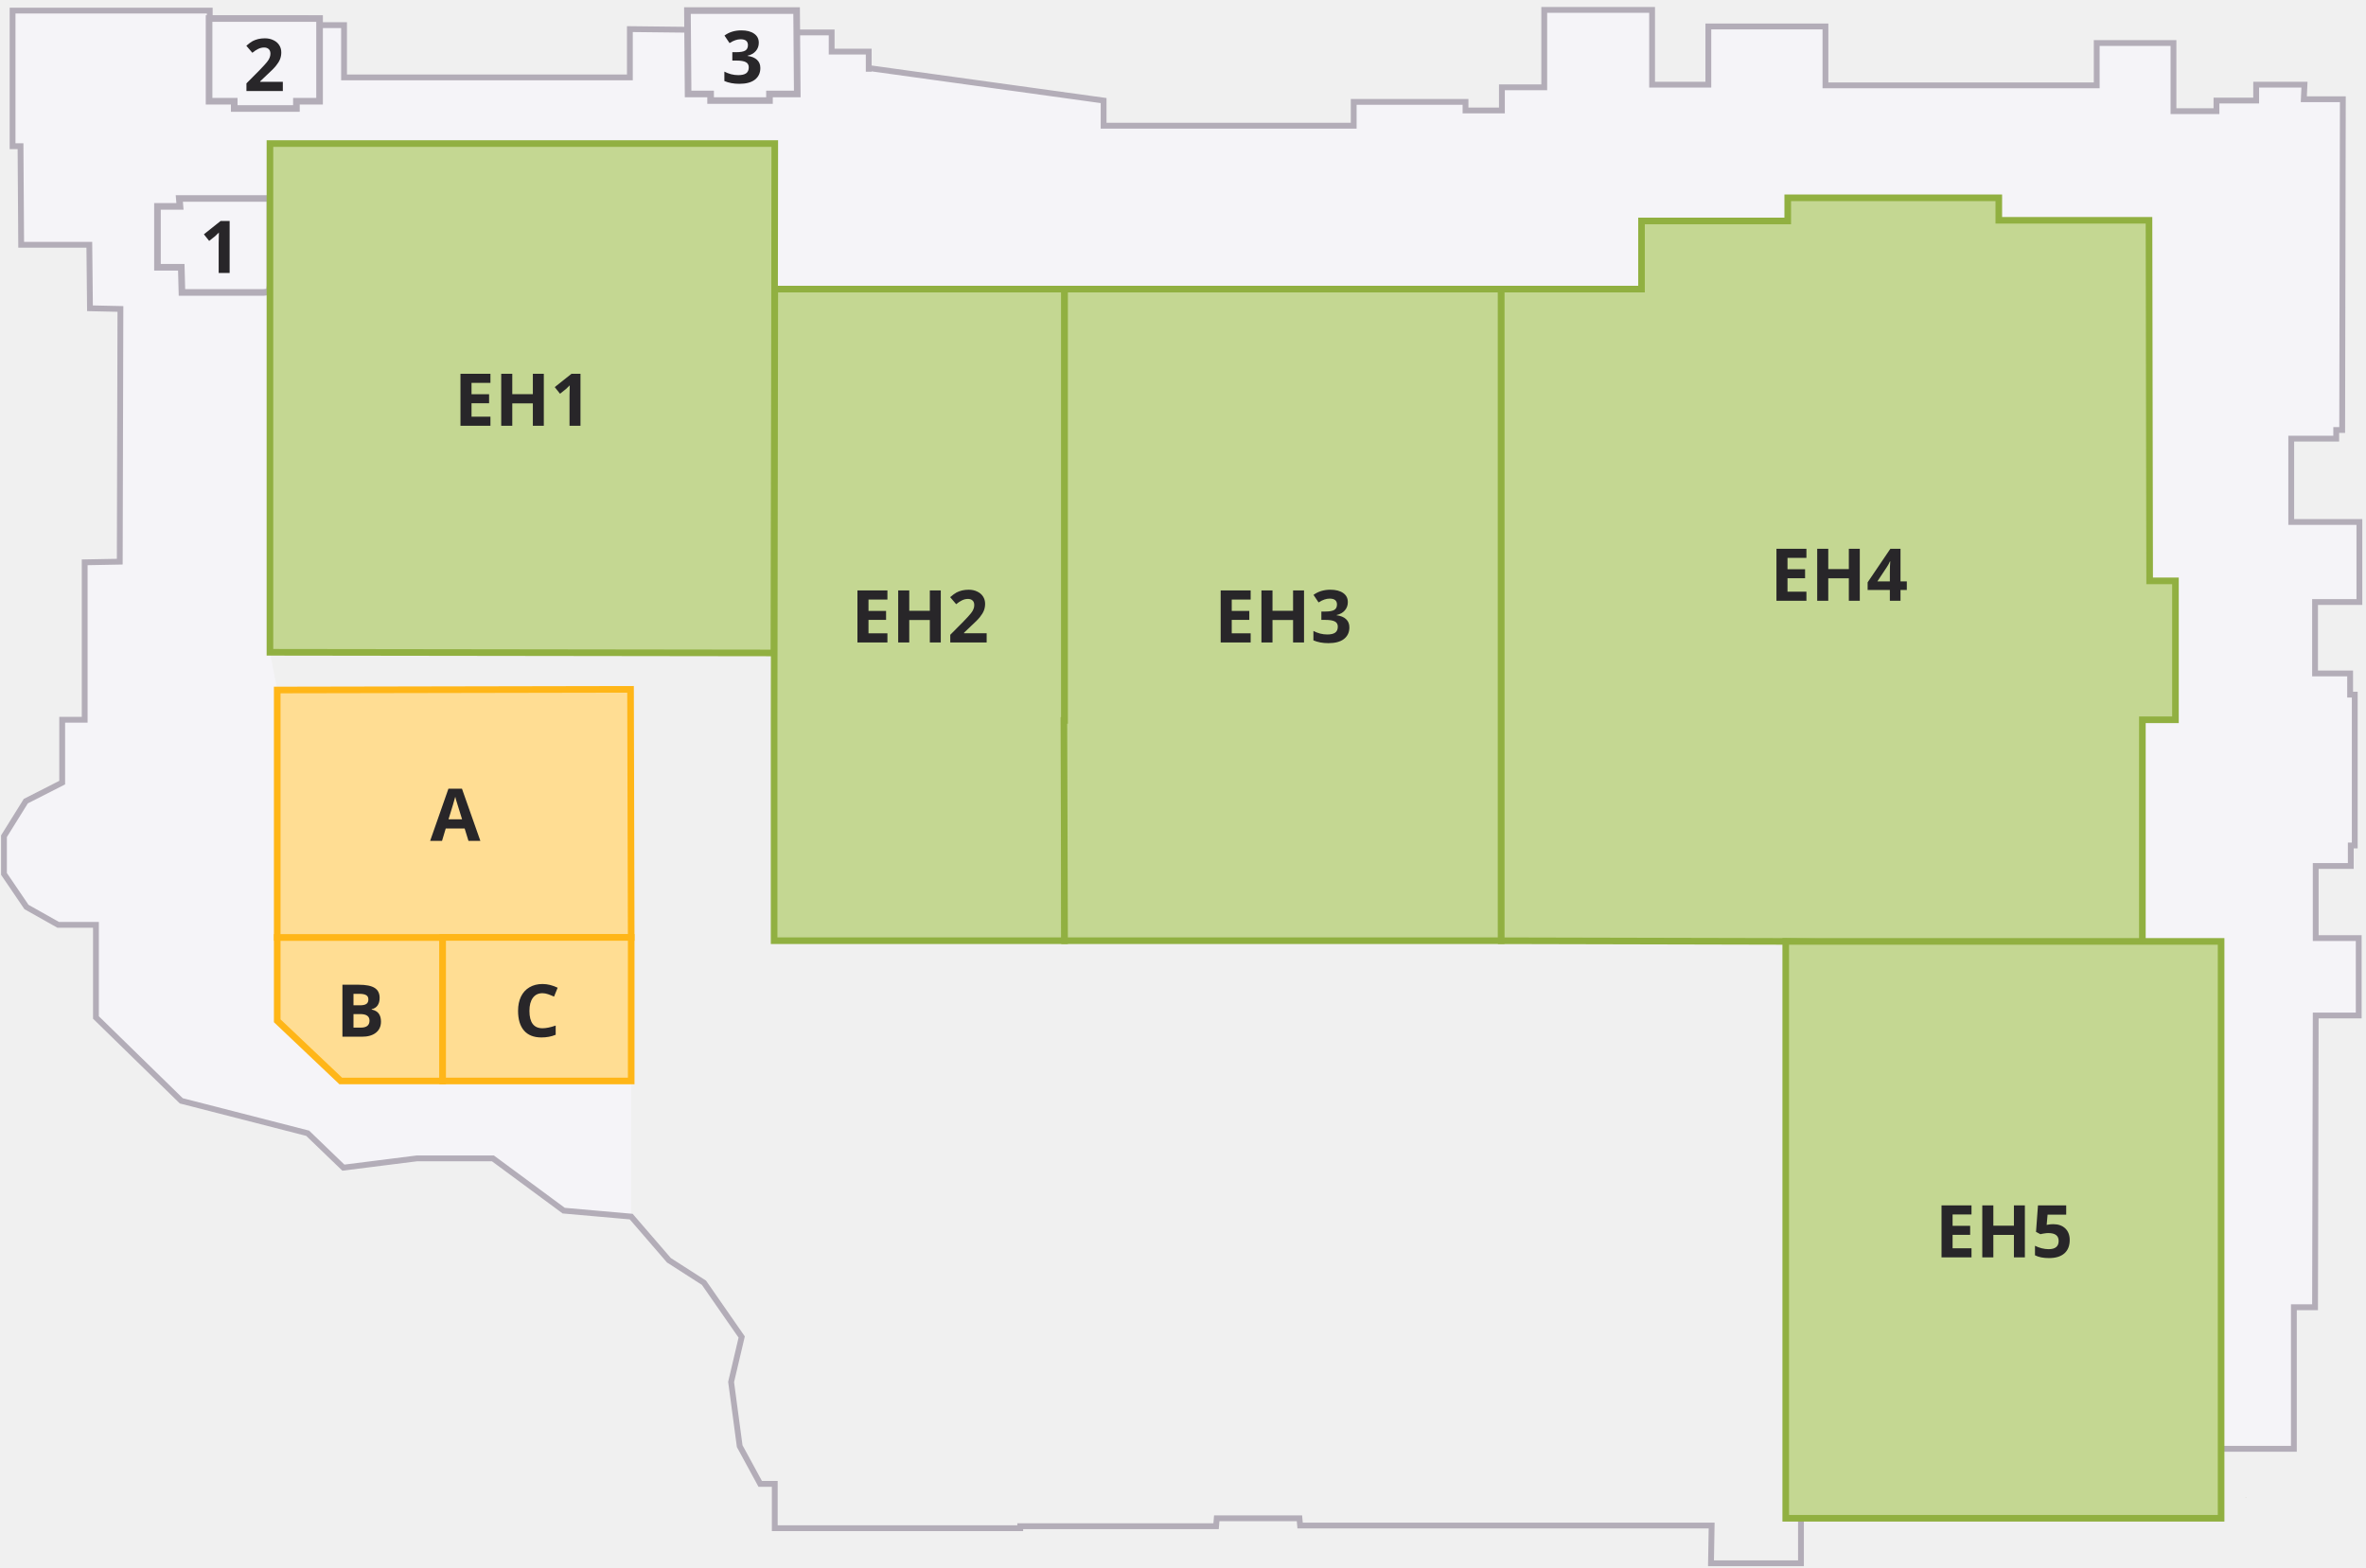
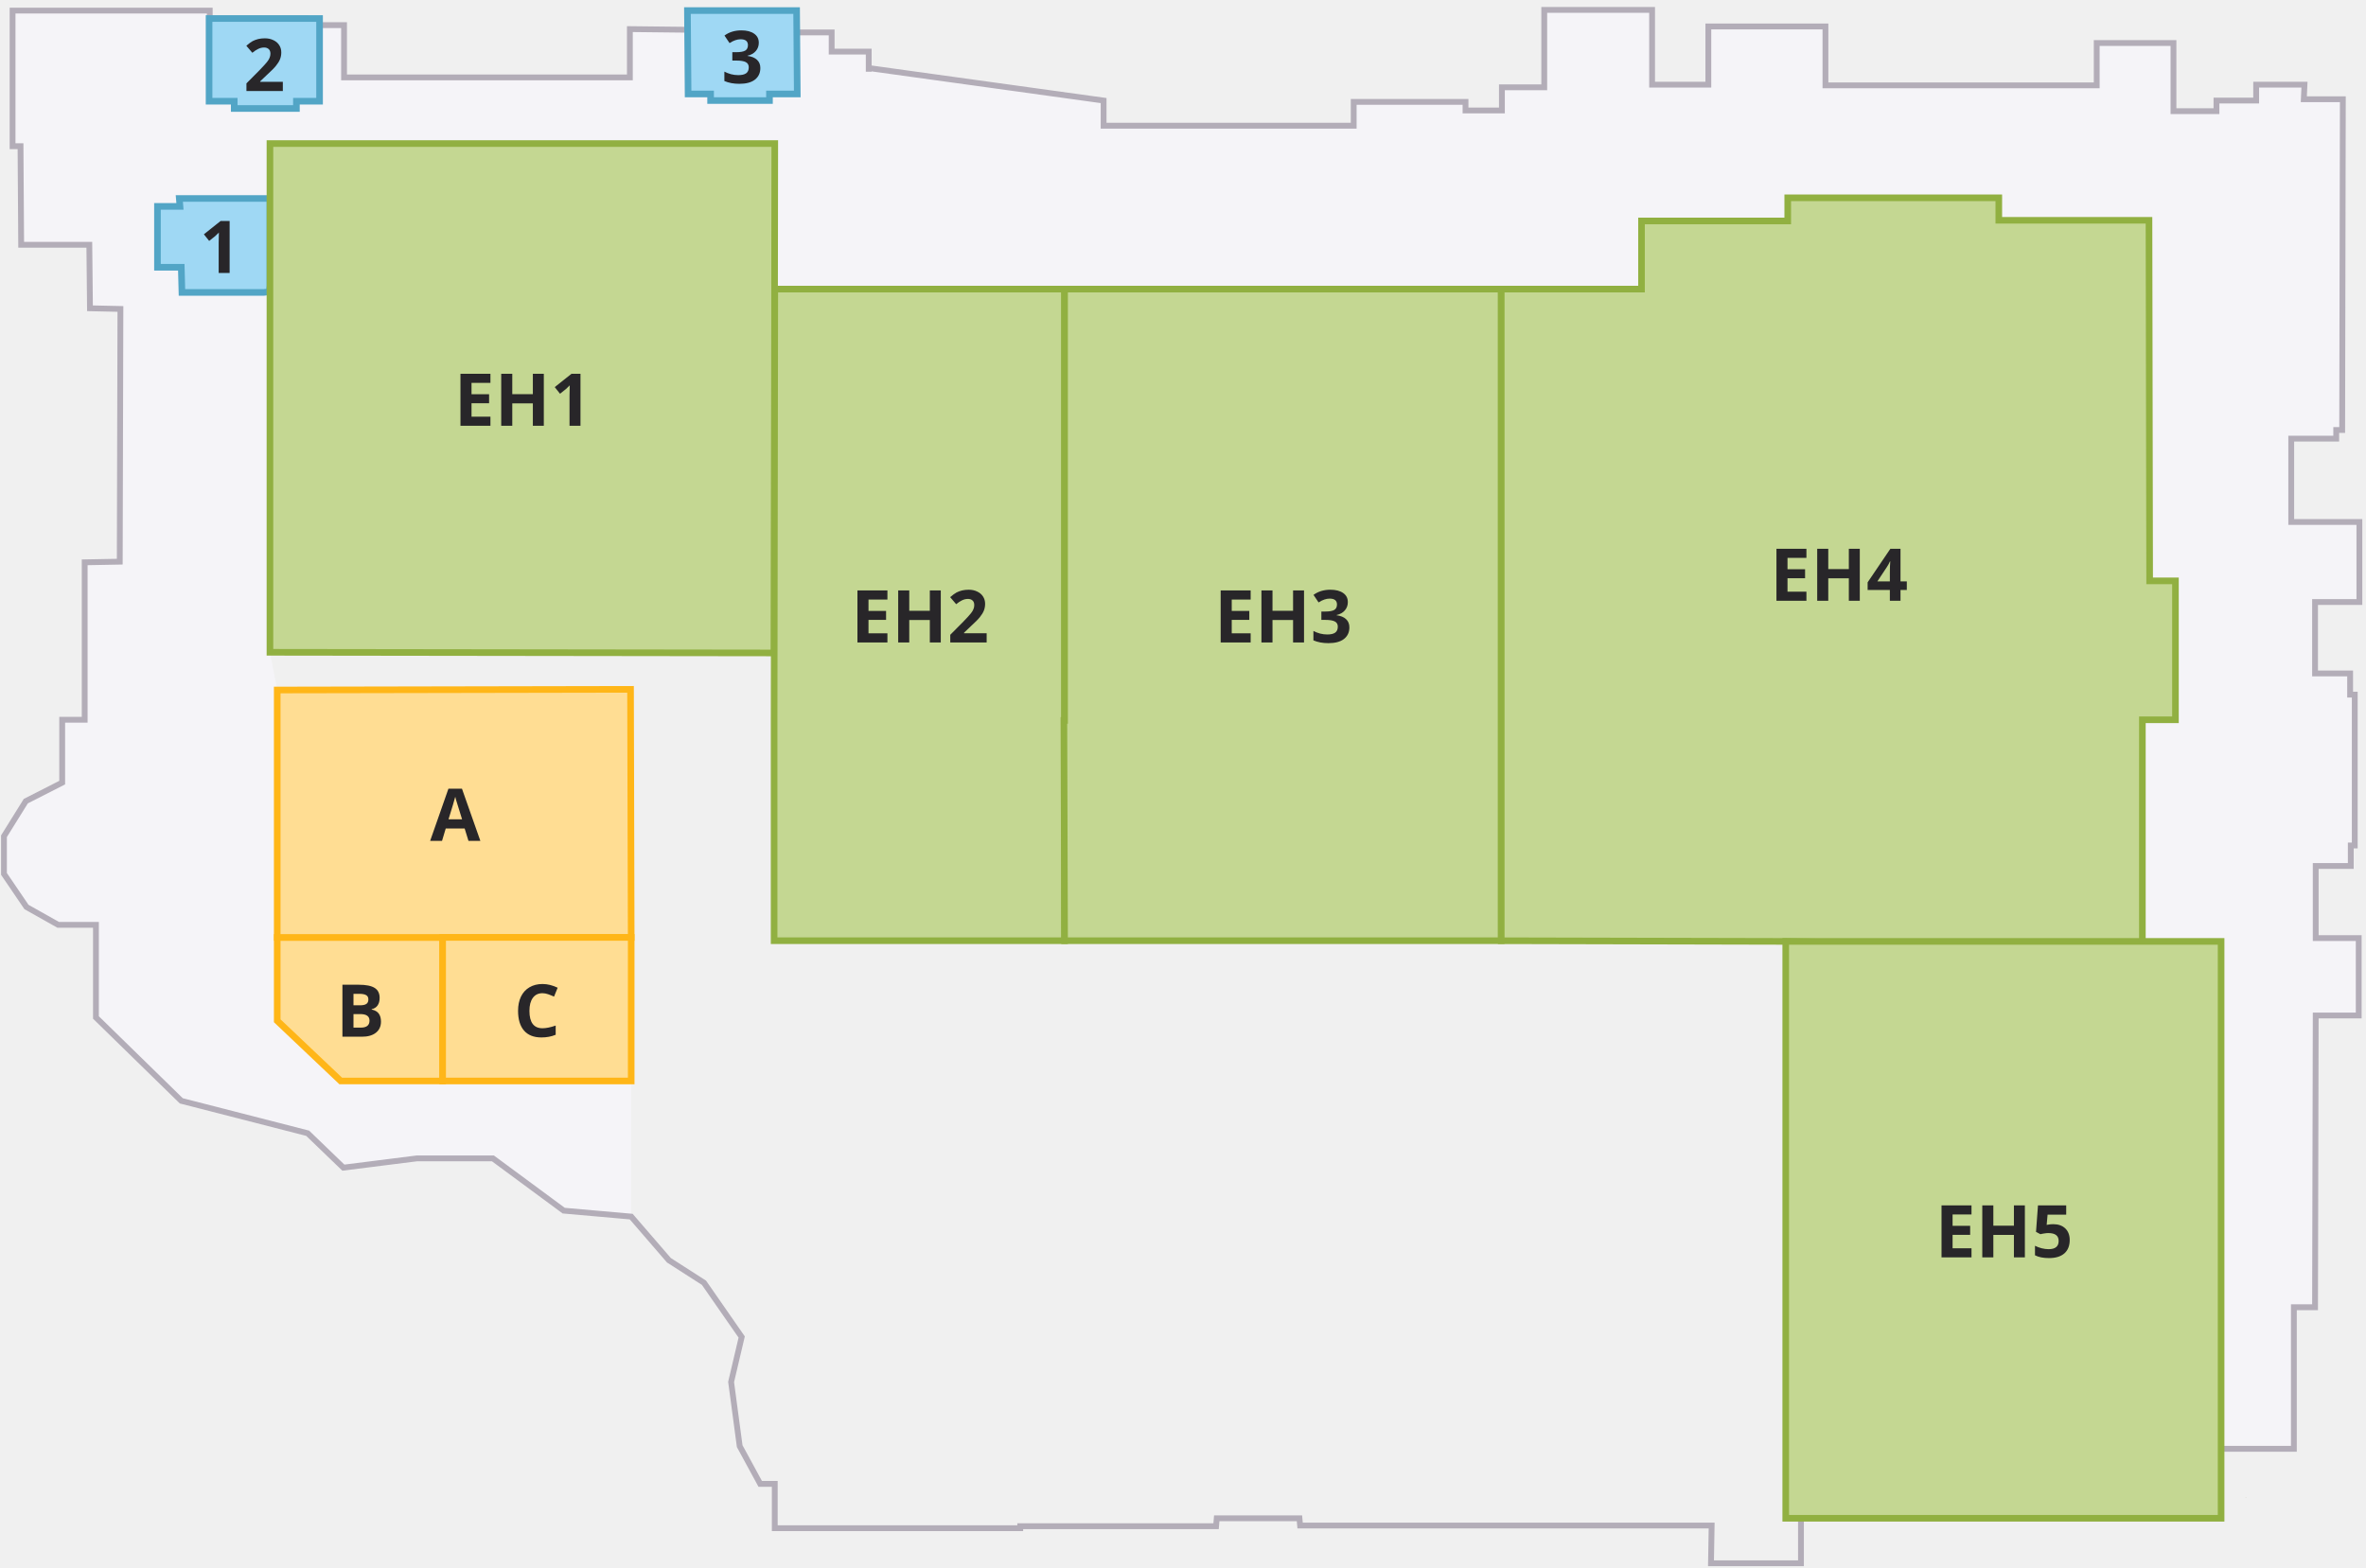
<svg xmlns="http://www.w3.org/2000/svg" id="Level_1" data-name="Level 1" viewBox="0 0 357.6 237">
  <defs>
-     <style>.cls-1,.cls-6{fill:#f5f4f8;}.cls-2,.cls-3,.cls-4,.cls-5{fill:none;}.cls-2{stroke:#000;stroke-width:0.22px;}.cls-2,.cls-5,.cls-6,.cls-8{stroke-miterlimit:3.86;}.cls-3{stroke:#fff;stroke-width:0.84px;stroke-dasharray:0.84 0.84;}.cls-4{stroke:#7e702d;stroke-linecap:round;stroke-linejoin:round;stroke-width:0.02px;}.cls-5,.cls-6{stroke:#b3adb8;}.cls-5{stroke-linecap:square;stroke-width:0.88px;}.cls-7{fill:#c4d792;stroke:#91b041;stroke-miterlimit:10;}.cls-8{fill:#ffdd93;stroke:#ffb618;}.cls-9{isolation:isolate;font-size:11px;fill:#282629;font-family:OpenSans-Semibold, Open Sans;font-weight:700;}</style>
+     <style>.cls-1{fill:#f5f4f8;}.cls-2,.cls-3,.cls-4,.cls-5{fill:none;}.cls-2{stroke:#000;stroke-width:0.22px;}.cls-2,.cls-5,.cls-8{stroke-miterlimit:3.86;}.cls-3{stroke:#fff;stroke-width:0.84px;stroke-dasharray:0.84 0.84;}.cls-4{stroke:#7e702d;stroke-linecap:round;stroke-linejoin:round;stroke-width:0.02px;}.cls-5{stroke:#b3adb8;stroke-linecap:square;stroke-width:0.88px;}.cls-6{fill:#9fd8f4;stroke:#52a5c6;}.cls-6,.cls-7{stroke-miterlimit:10;}.cls-7{fill:#c4d792;stroke:#91b041;}.cls-8{fill:#ffdd93;stroke:#ffb618;}.cls-9{isolation:isolate;font-size:11px;fill:#282629;font-family:OpenSans-Semibold, Open Sans;font-weight:700;}</style>
  </defs>
  <polygon class="cls-1" points="31.6 3.2 31.6 1.7 27.9 1.7 24.2 1.7 20.5 1.7 16.8 1.7 13.1 1.7 9.4 1.7 5.7 1.7 2 1.7 2 4.2 2 6.7 2 9.2 2 11.7 2 14.2 2 16.7 2 19.2 2 21.7 3.6 21.7 3.2 36.7 13.5 37 13.6 46.6 18.2 46.7 18.1 85.3 13.1 85.3 13.1 88.3 13.1 91.2 13.1 94.2 13.1 97.1 13.1 100.1 13.1 103 13.1 106 13.1 108.9 12.6 108.9 12.2 108.9 11.7 108.9 11.3 108.9 10.9 109 10.4 109 10 109 9.6 109 9.5 110.2 9.5 111.4 9.5 112.5 9.5 113.7 9.5 114.9 9.5 116.1 9.5 117.3 9.5 118.5 8.8 118.8 8.1 119.2 7.5 119.5 6.8 119.9 6.2 120.2 5.5 120.6 4.8 120.9 4.2 121.3 3.8 121.9 3.3 122.5 2.9 123.2 2.5 123.8 2 124.4 1.6 125.1 1.2 125.7 0.7 126.3 0.7 127 0.7 127.8 0.8 128.5 0.8 129.2 0.8 129.9 0.8 130.6 0.8 131.3 0.8 132.1 1.2 132.7 1.6 133.3 2.1 133.9 2.5 134.5 2.9 135.1 3.4 135.7 3.8 136.3 4.2 136.9 4.8 137.2 5.4 137.6 6 137.9 6.6 138.2 7.2 138.5 7.8 138.8 8.4 139.2 9 139.5 9.7 139.5 10.4 139.5 11.1 139.5 11.8 139.5 12.5 139.5 13.3 139.5 14 139.5 14.7 139.5 14.7 141.3 14.7 143 14.7 144.8 14.7 146.6 14.7 148.4 14.8 150.1 14.8 151.9 14.8 153.7 16.4 155.3 17.9 156.8 19.5 158.4 21.1 159.9 22.7 161.5 24.3 163.1 25.9 164.6 27.4 166.2 29.8 166.8 32.2 167.4 34.6 168 37 168.7 39.4 169.3 41.8 169.9 44.2 170.5 46.6 171.1 47.3 171.8 48 172.4 48.6 173.1 49.3 173.7 50 174.4 50.6 175 51.3 175.6 52 176.3 53.3 176.1 54.7 175.9 56 175.8 57.4 175.6 58.8 175.4 60.1 175.3 61.5 175.1 62.8 174.9 64.3 174.9 65.8 174.9 67.2 174.9 68.7 174.9 70.2 174.9 71.6 174.9 73.1 174.9 74.6 174.9 75.9 175.9 77.3 176.9 78.6 177.9 80 178.9 81.3 179.9 82.6 180.9 84 181.9 85.3 182.9 95.4 183.9 95.4 163.5 51.6 163.4 41.9 154.3 41.9 104.3 40.8 98.6 40.8 87.6 40.8 21.7 117.2 21.7 117.2 43.8 248.1 43.7 248.1 33.4 270.2 33.4 270.3 30.1 301.9 29.9 302.1 33.3 324.8 33.3 324.9 87.8 328.4 88 328.5 108.7 323.8 108.8 324.1 143.4 335.6 143.4 335.8 156.9 335.8 166.5 335.8 176.1 335.8 219 346.7 219 346.7 197.5 349.8 197.5 349.9 153.6 356.5 153.3 356.5 141.8 349.9 141.8 349.9 130.8 355.2 130.8 355.2 127.7 355.8 127.7 355.6 105.1 355 105 355 102 350.1 101.6 350.1 91.2 356.4 91 356.3 79 346.1 79 346.3 66.2 347.1 66.2 348 66.2 348.8 66.2 349.7 66.2 350.5 66.2 351.4 66.2 352.2 66.2 353.1 66.2 353.1 66 353.1 65.8 353.1 65.7 353.1 65.5 353.1 65.4 353.1 65.2 353.1 65.1 353.1 64.9 353.2 64.9 353.3 64.9 353.4 64.9 353.5 64.9 353.6 64.9 353.7 64.9 353.8 64.9 353.9 64.9 353.9 58.7 353.9 52.4 353.9 46.2 353.9 40 353.9 33.7 353.9 27.5 353.9 21.2 353.9 15 347.9 15 348.3 12.8 341 12.8 341.2 15.3 335.5 15.3 335.1 16.8 328.4 16.8 328.4 6.8 317.1 6.6 317.1 12.8 275.8 12.9 275.8 4 258.1 4 258.2 12.9 249.5 12.9 249.6 1.5 233.3 1.5 233.4 13.3 226.9 13.3 226.9 16.8 221.5 16.8 221.4 15.4 204.5 15.4 204.5 19 166.7 19 166.4 15.2 157.2 13.9 153.5 13.4 149.8 12.9 146.1 12.4 142.4 11.9 138.7 11.4 135 10.9 131.4 10.4 131.4 8.1 125.5 7.8 125.6 5 120.5 5.4 103.5 4.6 95.2 4.6 95.1 11.7 52.2 11.7 52 3.9 31.6 3.2" />
  <rect class="cls-1" x="27.1" y="40.8" width="3.2" height="3.1" />
  <polygon class="cls-2" points="103.9 1.6 120.4 1.6 120.5 14.2 116.3 14.2 116.3 15.2 107.4 15.2 107.4 14.2 104 14.2 103.9 1.6" />
  <polygon class="cls-2" points="31.7 2.8 46.2 2.8 46.2 13.7 43.2 13.7 43.2 14.7 35 14.7 35 13.7 31.7 13.7 31.7 2.8" />
  <line class="cls-3" x1="117.1" y1="44" x2="117.1" y2="97.8" />
  <line class="cls-4" x1="317.1" y1="6.6" x2="328.1" y2="6.6" />
  <path class="cls-5" d="M52,11.7V3.8H46.2v-1H31.7V1.6H1.9V22.1H3.1L3.2,37H13.5l.1,9.6,4.6.1-.1,38.2-5.3.1v23.8H9.4v9.5l-5.5,2.8L.6,126.4v5.7l3.4,5,4.8,2.7h5.7v14l12.9,12.6,19.1,4.9,5.4,5.2L63,175.1H74.5L85.2,183l10.2.9,5.7,6.6,5.3,3.4,5.7,8.2-1.6,6.8,1.3,9.7,3.1,5.7h2.2V231h37.1v-.3h29.6l.1-1.2h12.5l.1,1.1h62.2l-.1,5.7h13.6v-17l63.6-.3h10.9V197.6h3.2l.1-44.1h6.5V141.8H350V130.9h5.3v-3.1h.6V105h-.7v-3.2h-5.3V91h6.7V78.9H346.3V66.3h6.8V65h.9l.1-50h-5.9l.1-2.2H341v2.4h-6v1.6h-6.5V6.5H316.9v6.4h-41V4H258.2v8.8h-8.5V1.5H233.4V13.2H227v3.5h-5.5V15.4H204.6V19H166.8V15.2l-35.4-4.9m-.1.1V7.8h-5.6m0,0V4.9h-5.6l.1-3-16-.2V4.5l-9-.1v7.3H52" />
  <polygon class="cls-4" points="339.4 226.3 339.5 226.3 339.5 226.3 339.4 226.3" />
  <polygon id="clickable-Meeting_Room_2" data-name="clickable-Meeting Room 2" class="cls-6" points="31.6 2.8 48.3 2.8 48.3 15.3 44.8 15.3 44.8 16.4 35.4 16.4 35.4 15.3 31.6 15.3 31.6 2.8" />
  <polygon id="clickable-Meeting_Room_1" data-name="clickable-Meeting Room 1" class="cls-6" points="23.8 31.2 27.2 31.2 27.1 30 39.9 30 40.8 30 40.8 31.3 40.8 43.2 40.7 44.1 39.9 44.2 27.5 44.2 27.4 40.4 23.8 40.4 23.8 31.2" />
  <polygon id="clickable-Meeting_Room_3" data-name="clickable-Meeting Room 3" class="cls-6" points="103.9 1.6 120.4 1.6 120.5 14.2 116.3 14.2 116.3 15.2 107.4 15.2 107.4 14.2 104 14.2 103.9 1.6" />
  <polygon id="clickable-Exhibit_Hall_1" data-name="clickable-Exhibit Hall 1" class="cls-7" points="117.1 21.7 40.8 21.7 40.8 98.6 117 98.7 117.1 21.7" />
  <polygon id="clickable-Exhibit_Hall_2" data-name="clickable-Exhibit Hall 2" class="cls-7" points="117.1 43.7 117 108.9 117 108.9 117 142.2 160.9 142.2 160.9 43.7 160.9 43.7 117.1 43.7" />
  <polygon id="clickable-Exhibit_Hall_3" data-name="clickable-Exhibit Hall 3" class="cls-7" points="160.9 43.7 160.9 108.9 160.8 108.9 160.9 142.2 226.9 142.2 226.9 43.7 160.9 43.7" />
  <polygon id="clickable-Exhibit_Hall_4" data-name="clickable-Exhibit Hall 4" class="cls-7" points="269.9 142.3 226.9 142.2 226.9 43.7 248.1 43.7 248.1 33.4 270.2 33.4 270.2 29.9 302.1 29.9 302.1 33.3 324.8 33.3 324.9 87.8 328.8 87.8 328.8 108.8 323.8 108.8 323.8 143.4 269.9 142.3" />
  <rect id="clickable-Exhibit_Hall_5" data-name="clickable-Exhibit Hall 5" class="cls-7" x="269.9" y="142.3" width="65.8" height="87.2" />
  <polygon id="clickable-Ballroom_B" data-name="clickable-Ballroom B" class="cls-8" points="66.9 163.4 51.5 163.4 41.9 154.3 41.9 141.7 66.9 141.7 66.9 163.4" />
  <polygon id="clickable-Ballroom_A" data-name="clickable-Ballroom A" class="cls-8" points="95.4 141.7 41.9 141.7 41.9 104.3 95.3 104.2 95.4 141.7" />
  <rect id="clickable-Ballroom_C" data-name="clickable-Ballroom C" class="cls-8" x="66.9" y="141.7" width="28.5" height="21.7" />
  <text class="cls-9" transform="translate(68.61 64.36)">EH1</text>
  <text class="cls-9" transform="translate(30.16 41.26)">1</text>
  <text class="cls-9" transform="translate(36.81 13.76)">2</text>
  <text class="cls-9" transform="translate(109.06 12.56)">3</text>
  <text class="cls-9" transform="translate(65.01 127.11)">A</text>
  <text class="cls-9" transform="translate(50.77 156.71)">B</text>
  <text class="cls-9" transform="translate(77.66 156.71)">C</text>
  <text class="cls-9" transform="translate(128.61 97.11)">EH2</text>
  <text class="cls-9" transform="translate(183.51 97.11)">EH3</text>
  <text class="cls-9" transform="translate(267.51 90.81)">EH4</text>
  <text class="cls-9" transform="translate(292.46 190.06)">EH5</text>
</svg>
